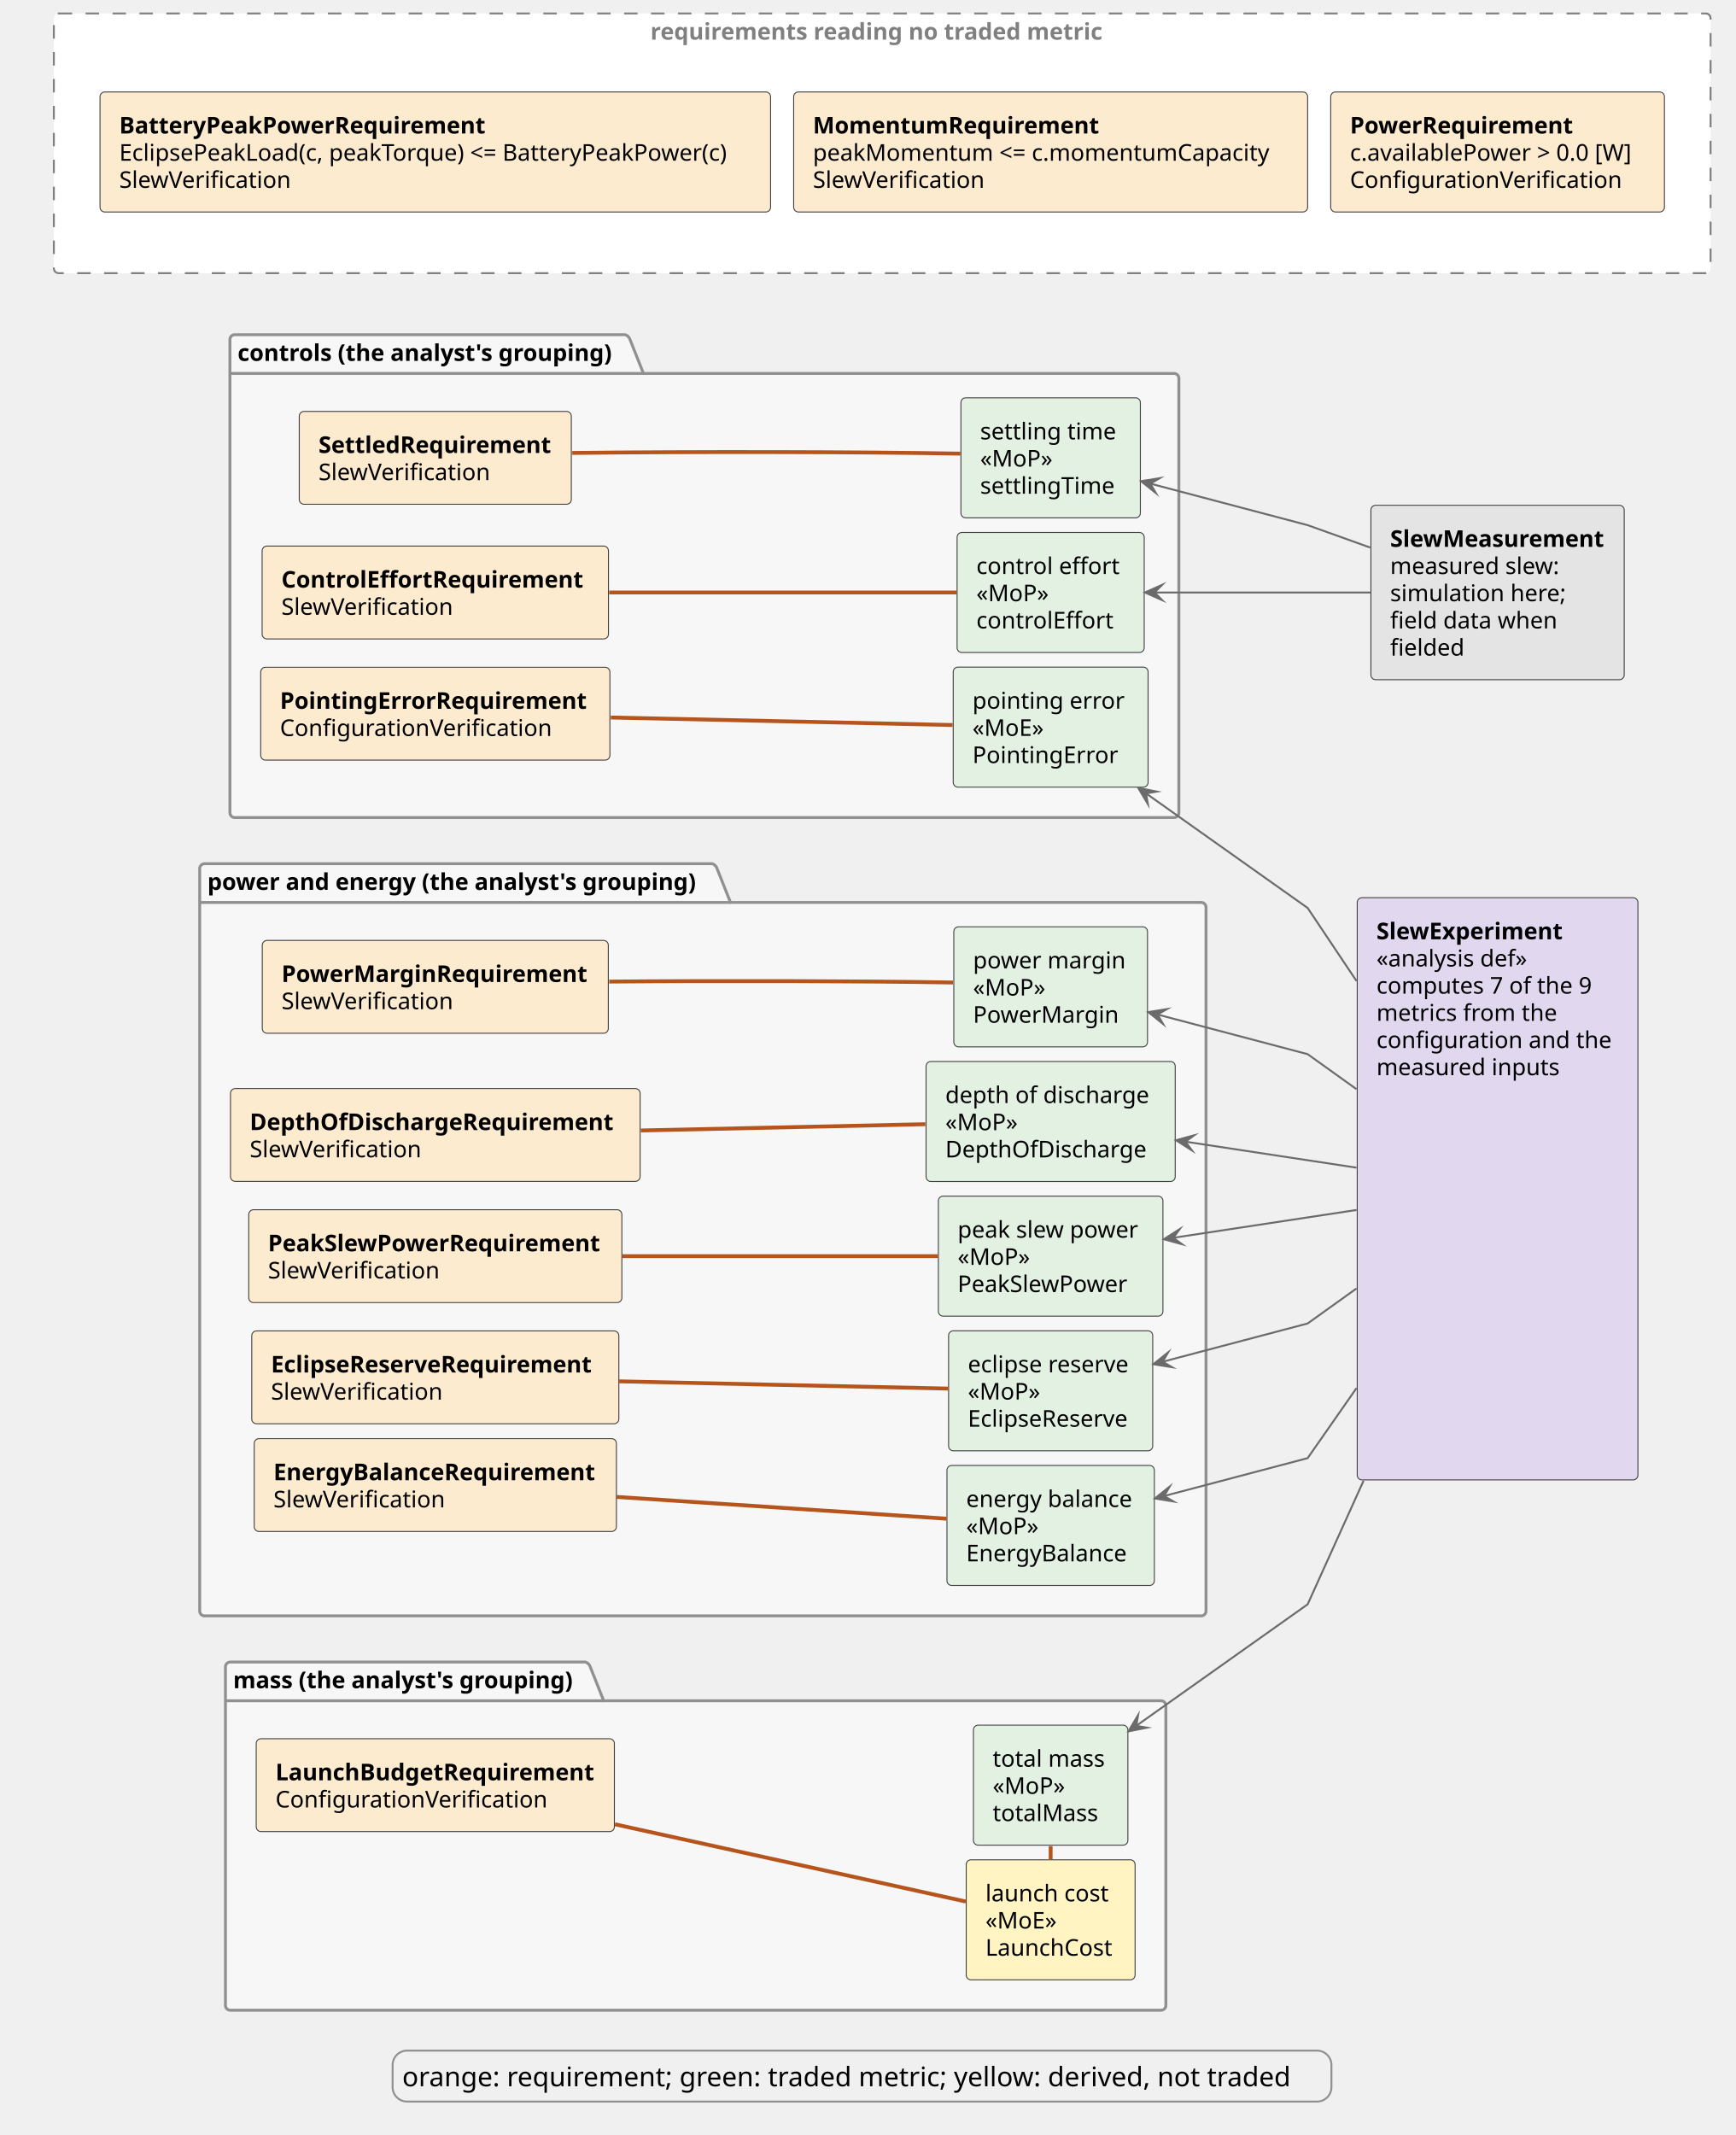
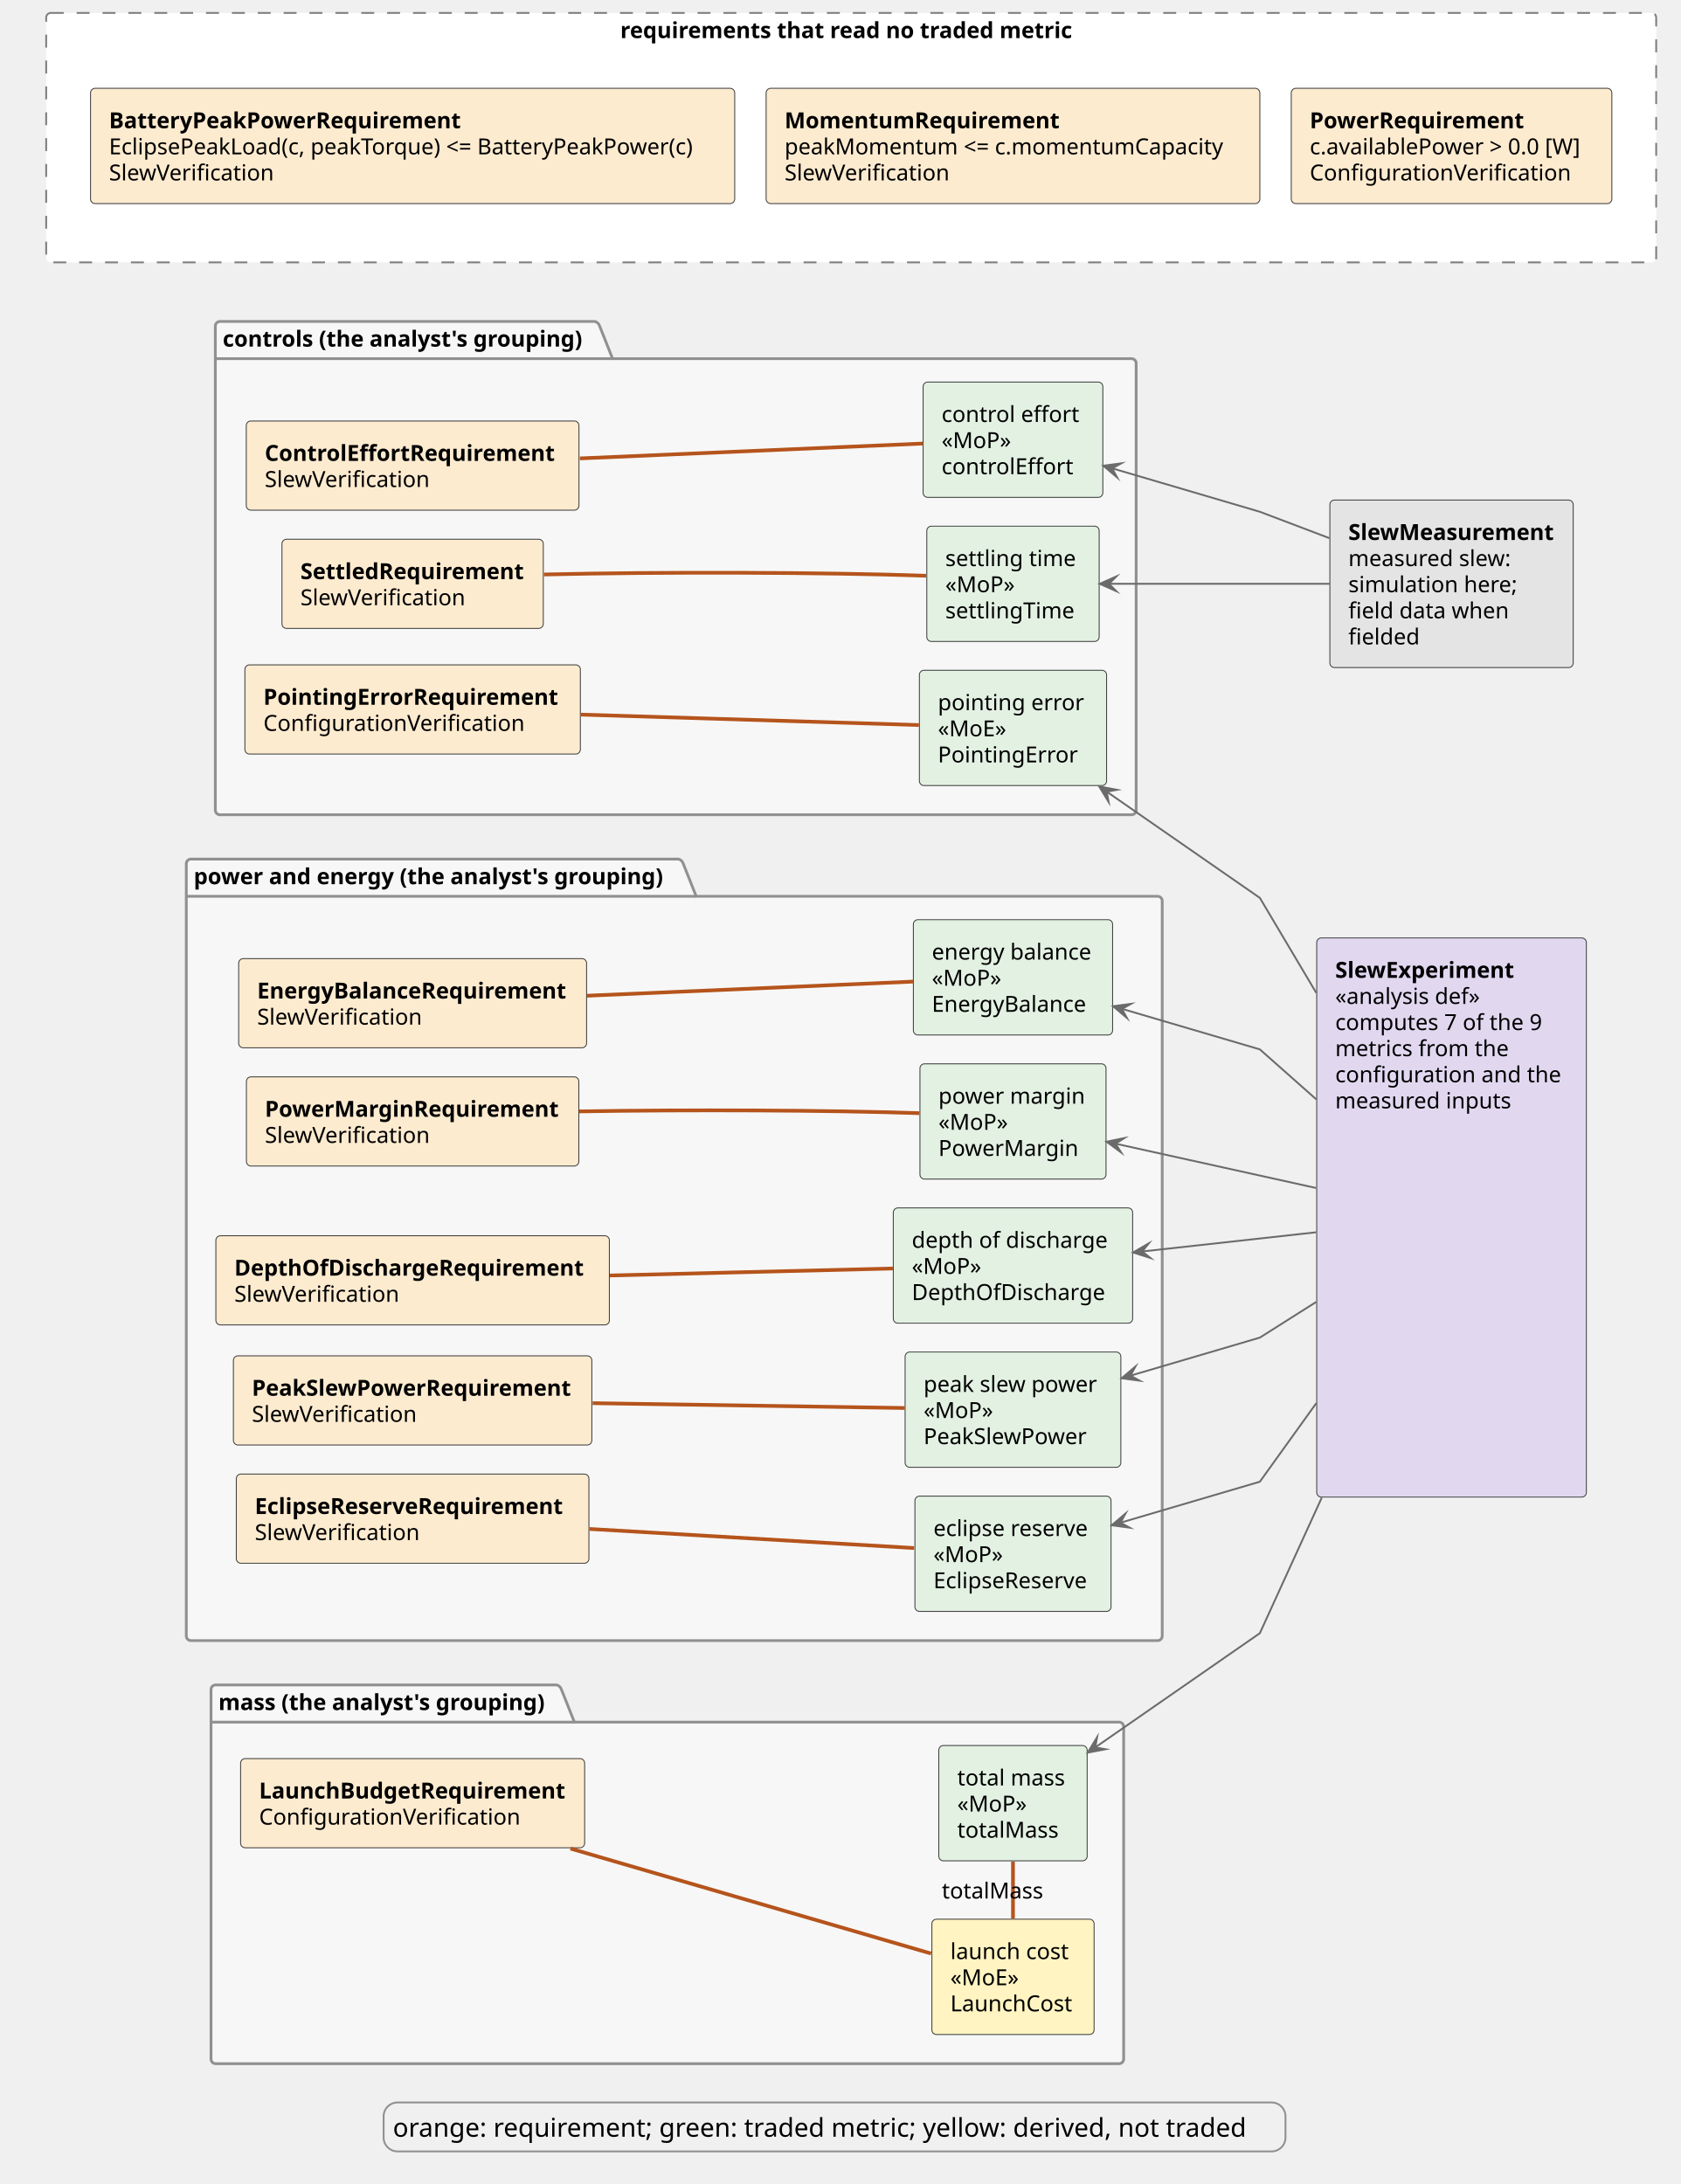
- <svg xmlns="http://www.w3.org/2000/svg" version="1.1" data-diagram-type="DESCRIPTION" style="width:700px;height:861px;background:#FFFFFF;" width="700.52px" height="861.88px" viewBox="0 0 700 861" zoomAndPan="magnify" preserveAspectRatio="none" contentStyleType="text/css">
+ <svg xmlns="http://www.w3.org/2000/svg" version="1.1" data-diagram-type="DESCRIPTION" style="width:700px;height:910px;background:#FFFFFF;" width="700.516px" height="910.67px" viewBox="0 0 700 910" zoomAndPan="magnify" preserveAspectRatio="none" contentStyleType="text/css">
  <defs />
  <g font-family="sans-serif" lengthAdjust="spacing">
    <g class="cluster" data-qualified-name="controls .the analyst.s grouping." id="ent0001" data-source-line="23">
-       <path d="M94.675,134.984 L252.149,134.984 A2.909,2.909 0 0 1 254.088,136.923 L259.518,150.602 L473.522,150.602 A1.939,1.939 0 0 1 475.461,152.542 L475.461,327.763 A1.939,1.939 0 0 1 473.522,329.702 L94.675,329.702 A1.939,1.939 0 0 1 92.735,327.763 L92.735,136.923 A1.939,1.939 0 0 1 94.675,134.984" style="stroke:#909090;stroke-width:1.164;" fill="#F7F7F7" />
-       <line x1="92.735" y1="150.602" x2="259.518" y2="150.602" style="stroke:#909090;stroke-width:1.164;" />
-       <text x="95.839" y="145.536" fill="#000" font-size="9.309" textLength="156.698" font-weight="700">controls (the analyst's grouping)</text>
+       <path d="M91.637,133.945 L247.898,133.945 A2.887,2.887 0 0 1 249.823,135.869 L255.211,149.443 L471.416,149.443 A1.924,1.924 0 0 1 473.341,151.367 L473.341,337.556 A1.924,1.924 0 0 1 471.416,339.481 L91.637,339.481 A1.924,1.924 0 0 1 89.712,337.556 L89.712,135.869 A1.924,1.924 0 0 1 91.637,133.945" style="stroke:#909090;stroke-width:1.155;" fill="#F7F7F7" />
+       <line x1="89.712" y1="149.443" x2="255.211" y2="149.443" style="stroke:#909090;stroke-width:1.155;" />
+       <text x="92.791" y="144.415" fill="#000" font-size="9.238" textLength="155.492" font-weight="700">controls (the analyst's grouping)</text>
    </g>
    <g class="cluster" data-qualified-name="power and energy .the analyst.s grouping." id="ent0013" data-source-line="36">
-       <path d="M82.488,348.32 L287.253,348.32 A2.909,2.909 0 0 1 289.192,350.26 L294.623,363.939 L484.468,363.939 A1.939,1.939 0 0 1 486.407,365.878 L486.407,649.707 A1.939,1.939 0 0 1 484.468,651.646 L82.488,651.646 A1.939,1.939 0 0 1 80.548,649.707 L80.548,350.26 A1.939,1.939 0 0 1 82.488,348.32" style="stroke:#909090;stroke-width:1.164;" fill="#F7F7F7" />
-       <line x1="80.548" y1="363.939" x2="294.623" y2="363.939" style="stroke:#909090;stroke-width:1.164;" />
-       <text x="83.651" y="358.872" fill="#000" font-size="9.309" textLength="203.989" font-weight="700">power and energy (the analyst's grouping)</text>
+       <path d="M79.543,357.956 L282.732,357.956 A2.887,2.887 0 0 1 284.657,359.88 L290.045,373.454 L482.278,373.454 A1.924,1.924 0 0 1 484.203,375.379 L484.203,681.656 A1.924,1.924 0 0 1 482.278,683.58 L79.543,683.58 A1.924,1.924 0 0 1 77.619,681.656 L77.619,359.88 A1.924,1.924 0 0 1 79.543,357.956" style="stroke:#909090;stroke-width:1.155;" fill="#F7F7F7" />
+       <line x1="77.619" y1="373.454" x2="290.045" y2="373.454" style="stroke:#909090;stroke-width:1.155;" />
+       <text x="80.698" y="368.426" fill="#000" font-size="9.238" textLength="202.419" font-weight="700">power and energy (the analyst's grouping)</text>
    </g>
    <g class="cluster" data-qualified-name="mass .the analyst.s grouping." id="ent0033" data-source-line="57">
-       <path d="M92.867,670.265 L236.113,670.265 A2.909,2.909 0 0 1 238.053,672.204 L243.483,685.883 L468.278,685.883 A1.939,1.939 0 0 1 470.217,687.823 L470.217,808.74 A1.939,1.939 0 0 1 468.278,810.679 L92.867,810.679 A1.939,1.939 0 0 1 90.928,808.74 L90.928,672.204 A1.939,1.939 0 0 1 92.867,670.265" style="stroke:#909090;stroke-width:1.164;" fill="#F7F7F7" />
-       <line x1="90.928" y1="685.883" x2="243.483" y2="685.883" style="stroke:#909090;stroke-width:1.164;" />
-       <text x="94.031" y="680.816" fill="#000" font-size="9.309" textLength="142.47" font-weight="700">mass (the analyst's grouping)</text>
+       <path d="M89.843,702.055 L231.986,702.055 A2.887,2.887 0 0 1 233.911,703.98 L239.3,717.554 L466.212,717.554 A1.924,1.924 0 0 1 468.137,719.478 L468.137,857.939 A1.924,1.924 0 0 1 466.212,859.864 L89.843,859.864 A1.924,1.924 0 0 1 87.919,857.939 L87.919,703.98 A1.924,1.924 0 0 1 89.843,702.055" style="stroke:#909090;stroke-width:1.155;" fill="#F7F7F7" />
+       <line x1="87.919" y1="717.554" x2="239.3" y2="717.554" style="stroke:#909090;stroke-width:1.155;" />
+       <text x="90.998" y="712.526" fill="#000" font-size="9.238" textLength="141.374" font-weight="700">mass (the analyst's grouping)</text>
    </g>
    <g class="cluster" data-qualified-name="xNoLine" id="ent0038" data-source-line="63">
-       <rect x="21.722" y="5.43" width="668.193" height="104.729" fill="#FFF" style="stroke:#808080;stroke-width:0.776;stroke-dasharray:5.43,5.43;" rx="1.939" ry="1.939" />
-       <text x="262.321" y="15.982" fill="#808080" font-size="9.309" textLength="186.994" font-weight="700">requirements reading no traded metric</text>
+       <rect x="19.245" y="5.389" width="670.748" height="103.923" fill="#FFF" style="stroke:#808080;stroke-width:0.77;stroke-dasharray:5.389,5.389;" rx="1.924" ry="1.924" />
+       <text x="258.409" y="15.859" fill="#000" font-size="9.238" textLength="192.419" font-weight="700">requirements that read no traded metric</text>
    </g>
    <g class="entity" data-qualified-name="controls .the analyst.s grouping..xSettledrequirement" id="ent0002" data-source-line="24">
-       <rect x="120.702" y="165.914" width="109.726" height="37.443" fill="#FDEBD0" style="stroke:#404040;stroke-width:0.388;" rx="1.939" ry="1.939" />
-       <text x="128.46" y="182.672" fill="#000" font-size="9.309" textLength="94.211" font-weight="700">SettledRequirement</text>
-       <text x="128.46" y="193.635" fill="#000" font-size="9.309" textLength="71.528">SlewVerification</text>
+       <rect x="117.463" y="224.681" width="108.881" height="37.155" fill="#FDEBD0" style="stroke:#404040;stroke-width:0.385;" rx="1.924" ry="1.924" />
+       <text x="125.161" y="241.31" fill="#000" font-size="9.238" textLength="93.485" font-weight="700">SettledRequirement</text>
+       <text x="125.161" y="252.189" fill="#000" font-size="9.238" textLength="70.978">SlewVerification</text>
    </g>
    <g class="entity" data-qualified-name="controls .the analyst.s grouping..xControleffortrequirement" id="ent0003" data-source-line="25">
-       <rect x="105.722" y="220.218" width="139.685" height="37.443" fill="#FDEBD0" style="stroke:#404040;stroke-width:0.388;" rx="1.939" ry="1.939" />
-       <text x="113.48" y="236.975" fill="#000" font-size="9.309" textLength="124.17" font-weight="700">ControlEffortRequirement</text>
-       <text x="113.48" y="247.939" fill="#000" font-size="9.309" textLength="71.528">SlewVerification</text>
+       <rect x="102.599" y="175.414" width="138.61" height="37.155" fill="#FDEBD0" style="stroke:#404040;stroke-width:0.385;" rx="1.924" ry="1.924" />
+       <text x="110.297" y="192.043" fill="#000" font-size="9.238" textLength="123.214" font-weight="700">ControlEffortRequirement</text>
+       <text x="110.297" y="202.922" fill="#000" font-size="9.238" textLength="70.978">SlewVerification</text>
    </g>
    <g class="entity" data-qualified-name="controls .the analyst.s grouping..xPointingerrorrequirement" id="ent0004" data-source-line="26">
-       <rect x="105.148" y="269.091" width="140.84" height="37.443" fill="#FDEBD0" style="stroke:#404040;stroke-width:0.388;" rx="1.939" ry="1.939" />
-       <text x="112.905" y="285.849" fill="#000" font-size="9.309" textLength="125.325" font-weight="700">PointingErrorRequirement</text>
-       <text x="112.905" y="296.813" fill="#000" font-size="9.309" textLength="113.715">ConfigurationVerification</text>
+       <rect x="102.029" y="277.027" width="139.756" height="37.155" fill="#FDEBD0" style="stroke:#404040;stroke-width:0.385;" rx="1.924" ry="1.924" />
+       <text x="109.727" y="293.656" fill="#000" font-size="9.238" textLength="124.36" font-weight="700">PointingErrorRequirement</text>
+       <text x="109.727" y="304.535" fill="#000" font-size="9.238" textLength="112.84">ConfigurationVerification</text>
    </g>
    <g class="entity" data-qualified-name="controls .the analyst.s grouping..xSettlingTime" id="ent0005" data-source-line="27">
-       <rect x="387.567" y="160.429" width="72.371" height="48.407" fill="#E3F1E3" style="stroke:#404040;stroke-width:0.388;" rx="1.939" ry="1.939" />
-       <text x="395.324" y="177.187" fill="#000" font-size="9.309" textLength="56.855">settling time</text>
-       <text x="395.324" y="188.151" fill="#000" font-size="9.309" textLength="28.637">«MoP»</text>
-       <text x="395.324" y="199.115" fill="#000" font-size="9.309" textLength="56.314">settlingTime</text>
+       <rect x="386.123" y="219.238" width="71.814" height="48.034" fill="#E3F1E3" style="stroke:#404040;stroke-width:0.385;" rx="1.924" ry="1.924" />
+       <text x="393.821" y="235.867" fill="#000" font-size="9.238" textLength="56.418">settling time</text>
+       <text x="393.821" y="246.747" fill="#000" font-size="9.238" textLength="28.416">«MoP»</text>
+       <text x="393.821" y="257.626" fill="#000" font-size="9.238" textLength="55.881">settlingTime</text>
    </g>
    <g class="entity" data-qualified-name="controls .the analyst.s grouping..xControlEffort" id="ent0006" data-source-line="28">
-       <rect x="386.015" y="214.733" width="75.466" height="48.407" fill="#E3F1E3" style="stroke:#404040;stroke-width:0.388;" rx="1.939" ry="1.939" />
-       <text x="393.773" y="231.491" fill="#000" font-size="9.309" textLength="59.951">control effort</text>
-       <text x="393.773" y="242.455" fill="#000" font-size="9.309" textLength="28.637">«MoP»</text>
-       <text x="393.773" y="253.418" fill="#000" font-size="9.309" textLength="56.865">controlEffort</text>
+       <rect x="384.583" y="159.194" width="74.885" height="48.034" fill="#E3F1E3" style="stroke:#404040;stroke-width:0.385;" rx="1.924" ry="1.924" />
+       <text x="392.281" y="175.823" fill="#000" font-size="9.238" textLength="59.489">control effort</text>
+       <text x="392.281" y="186.702" fill="#000" font-size="9.238" textLength="28.416">«MoP»</text>
+       <text x="392.281" y="197.582" fill="#000" font-size="9.238" textLength="56.427">controlEffort</text>
    </g>
    <g class="entity" data-qualified-name="controls .the analyst.s grouping..xPointingError" id="ent0007" data-source-line="29">
-       <rect x="384.456" y="269.037" width="78.594" height="48.407" fill="#E3F1E3" style="stroke:#404040;stroke-width:0.388;" rx="1.939" ry="1.939" />
-       <text x="392.213" y="285.795" fill="#000" font-size="9.309" textLength="63.078">pointing error</text>
-       <text x="392.213" y="296.758" fill="#000" font-size="9.309" textLength="28.537">«MoE»</text>
-       <text x="392.213" y="307.722" fill="#000" font-size="9.309" textLength="59.278">PointingError</text>
+       <rect x="383.036" y="279.283" width="77.989" height="48.034" fill="#E3F1E3" style="stroke:#404040;stroke-width:0.385;" rx="1.924" ry="1.924" />
+       <text x="390.734" y="295.911" fill="#000" font-size="9.238" textLength="62.593">pointing error</text>
+       <text x="390.734" y="306.791" fill="#000" font-size="9.238" textLength="28.317">«MoE»</text>
+       <text x="390.734" y="317.67" fill="#000" font-size="9.238" textLength="58.822">PointingError</text>
    </g>
    <g class="entity" data-qualified-name="power and energy .the analyst.s grouping..xPowermarginrequirement" id="ent0014" data-source-line="37">
-       <rect x="105.784" y="379.25" width="139.567" height="37.443" fill="#FDEBD0" style="stroke:#404040;stroke-width:0.388;" rx="1.939" ry="1.939" />
-       <text x="113.542" y="396.008" fill="#000" font-size="9.309" textLength="124.052" font-weight="700">PowerMarginRequirement</text>
-       <text x="113.542" y="406.972" fill="#000" font-size="9.309" textLength="71.528">SlewVerification</text>
+       <rect x="102.66" y="448.692" width="138.493" height="37.155" fill="#FDEBD0" style="stroke:#404040;stroke-width:0.385;" rx="1.924" ry="1.924" />
+       <text x="110.358" y="465.321" fill="#000" font-size="9.238" textLength="123.097" font-weight="700">PowerMarginRequirement</text>
+       <text x="110.358" y="476.2" fill="#000" font-size="9.238" textLength="70.978">SlewVerification</text>
    </g>
    <g class="entity" data-qualified-name="power and energy .the analyst.s grouping..xEnergybalancerequirement" id="ent0015" data-source-line="38">
-       <rect x="102.533" y="580.175" width="146.076" height="37.443" fill="#FDEBD0" style="stroke:#404040;stroke-width:0.388;" rx="1.939" ry="1.939" />
-       <text x="110.291" y="596.932" fill="#000" font-size="9.309" textLength="130.561" font-weight="700">EnergyBalanceRequirement</text>
-       <text x="110.291" y="607.896" fill="#000" font-size="9.309" textLength="71.528">SlewVerification</text>
+       <rect x="99.435" y="399.425" width="144.952" height="37.155" fill="#FDEBD0" style="stroke:#404040;stroke-width:0.385;" rx="1.924" ry="1.924" />
+       <text x="107.133" y="416.054" fill="#000" font-size="9.238" textLength="129.556" font-weight="700">EnergyBalanceRequirement</text>
+       <text x="107.133" y="426.933" fill="#000" font-size="9.238" textLength="70.978">SlewVerification</text>
    </g>
    <g class="entity" data-qualified-name="power and energy .the analyst.s grouping..xEclipsereserverequirement" id="ent0016" data-source-line="39">
-       <rect x="101.54" y="536.732" width="148.049" height="37.443" fill="#FDEBD0" style="stroke:#404040;stroke-width:0.388;" rx="1.939" ry="1.939" />
-       <text x="109.298" y="553.489" fill="#000" font-size="9.309" textLength="132.534" font-weight="700">EclipseReserveRequirement</text>
-       <text x="109.298" y="564.453" fill="#000" font-size="9.309" textLength="71.528">SlewVerification</text>
+       <rect x="98.449" y="614.198" width="146.91" height="37.155" fill="#FDEBD0" style="stroke:#404040;stroke-width:0.385;" rx="1.924" ry="1.924" />
+       <text x="106.147" y="630.827" fill="#000" font-size="9.238" textLength="131.514" font-weight="700">EclipseReserveRequirement</text>
+       <text x="106.147" y="641.707" fill="#000" font-size="9.238" textLength="70.978">SlewVerification</text>
    </g>
    <g class="entity" data-qualified-name="power and energy .the analyst.s grouping..xPeakslewpowerrequirement" id="ent0017" data-source-line="40">
-       <rect x="100.322" y="487.858" width="150.49" height="37.443" fill="#FDEBD0" style="stroke:#404040;stroke-width:0.388;" rx="1.939" ry="1.939" />
-       <text x="108.08" y="504.616" fill="#000" font-size="9.309" textLength="134.975" font-weight="700">PeakSlewPowerRequirement</text>
-       <text x="108.08" y="515.58" fill="#000" font-size="9.309" textLength="71.528">SlewVerification</text>
+       <rect x="97.241" y="564.931" width="149.332" height="37.155" fill="#FDEBD0" style="stroke:#404040;stroke-width:0.385;" rx="1.924" ry="1.924" />
+       <text x="104.939" y="581.56" fill="#000" font-size="9.238" textLength="133.936" font-weight="700">PeakSlewPowerRequirement</text>
+       <text x="104.939" y="592.44" fill="#000" font-size="9.238" textLength="70.978">SlewVerification</text>
    </g>
    <g class="entity" data-qualified-name="power and energy .the analyst.s grouping..xDepthofdischargerequirement" id="ent0018" data-source-line="41">
-       <rect x="92.96" y="438.985" width="165.213" height="37.443" fill="#FDEBD0" style="stroke:#404040;stroke-width:0.388;" rx="1.939" ry="1.939" />
-       <text x="100.718" y="455.742" fill="#000" font-size="9.309" textLength="149.698" font-weight="700">DepthOfDischargeRequirement</text>
-       <text x="100.718" y="466.706" fill="#000" font-size="9.309" textLength="71.528">SlewVerification</text>
+       <rect x="89.935" y="514.894" width="163.941" height="37.155" fill="#FDEBD0" style="stroke:#404040;stroke-width:0.385;" rx="1.924" ry="1.924" />
+       <text x="97.633" y="531.523" fill="#000" font-size="9.238" textLength="148.545" font-weight="700">DepthOfDischargeRequirement</text>
+       <text x="97.633" y="542.403" fill="#000" font-size="9.238" textLength="70.978">SlewVerification</text>
    </g>
    <g class="entity" data-qualified-name="power and energy .the analyst.s grouping..xPowerMargin" id="ent0019" data-source-line="42">
-       <rect x="384.689" y="373.766" width="78.121" height="48.407" fill="#E3F1E3" style="stroke:#404040;stroke-width:0.388;" rx="1.939" ry="1.939" />
-       <text x="392.446" y="390.524" fill="#000" font-size="9.309" textLength="62.605">power margin</text>
-       <text x="392.446" y="401.487" fill="#000" font-size="9.309" textLength="28.637">«MoP»</text>
-       <text x="392.446" y="412.451" fill="#000" font-size="9.309" textLength="58.274">PowerMargin</text>
+       <rect x="383.267" y="443.249" width="77.52" height="48.034" fill="#E3F1E3" style="stroke:#404040;stroke-width:0.385;" rx="1.924" ry="1.924" />
+       <text x="390.965" y="459.878" fill="#000" font-size="9.238" textLength="62.124">power margin</text>
+       <text x="390.965" y="470.758" fill="#000" font-size="9.238" textLength="28.416">«MoP»</text>
+       <text x="390.965" y="481.637" fill="#000" font-size="9.238" textLength="57.825">PowerMargin</text>
    </g>
    <g class="entity" data-qualified-name="power and energy .the analyst.s grouping..xEnergyBalance" id="ent0020" data-source-line="43">
-       <rect x="381.927" y="590.981" width="83.653" height="48.407" fill="#E3F1E3" style="stroke:#404040;stroke-width:0.388;" rx="1.939" ry="1.939" />
-       <text x="389.684" y="607.739" fill="#000" font-size="9.309" textLength="68.137">energy balance</text>
-       <text x="389.684" y="618.703" fill="#000" font-size="9.309" textLength="28.637">«MoP»</text>
-       <text x="389.684" y="629.667" fill="#000" font-size="9.309" textLength="64.546">EnergyBalance</text>
+       <rect x="380.526" y="383.205" width="83.009" height="48.034" fill="#E3F1E3" style="stroke:#404040;stroke-width:0.385;" rx="1.924" ry="1.924" />
+       <text x="388.224" y="399.834" fill="#000" font-size="9.238" textLength="67.613">energy balance</text>
+       <text x="388.224" y="410.713" fill="#000" font-size="9.238" textLength="28.416">«MoP»</text>
+       <text x="388.224" y="421.593" fill="#000" font-size="9.238" textLength="64.05">EnergyBalance</text>
    </g>
    <g class="entity" data-qualified-name="power and energy .the analyst.s grouping..xEclipseReserve" id="ent0021" data-source-line="44">
-       <rect x="382.586" y="536.677" width="82.33" height="48.407" fill="#E3F1E3" style="stroke:#404040;stroke-width:0.388;" rx="1.939" ry="1.939" />
-       <text x="390.344" y="553.435" fill="#000" font-size="9.309" textLength="66.815">eclipse reserve</text>
-       <text x="390.344" y="564.399" fill="#000" font-size="9.309" textLength="28.637">«MoP»</text>
-       <text x="390.344" y="575.363" fill="#000" font-size="9.309" textLength="65.806">EclipseReserve</text>
+       <rect x="381.181" y="623.382" width="81.696" height="48.034" fill="#E3F1E3" style="stroke:#404040;stroke-width:0.385;" rx="1.924" ry="1.924" />
+       <text x="388.879" y="640.011" fill="#000" font-size="9.238" textLength="66.3">eclipse reserve</text>
+       <text x="388.879" y="650.89" fill="#000" font-size="9.238" textLength="28.416">«MoP»</text>
+       <text x="388.879" y="661.77" fill="#000" font-size="9.238" textLength="65.299">EclipseReserve</text>
    </g>
    <g class="entity" data-qualified-name="power and energy .the analyst.s grouping..xPeakSlewPower" id="ent0022" data-source-line="45">
-       <rect x="378.459" y="482.373" width="90.576" height="48.407" fill="#E3F1E3" style="stroke:#404040;stroke-width:0.388;" rx="1.939" ry="1.939" />
-       <text x="386.217" y="499.131" fill="#000" font-size="9.309" textLength="75.06">peak slew power</text>
-       <text x="386.217" y="510.095" fill="#000" font-size="9.309" textLength="28.637">«MoP»</text>
-       <text x="386.217" y="521.059" fill="#000" font-size="9.309" textLength="68.01">PeakSlewPower</text>
+       <rect x="377.085" y="563.338" width="89.878" height="48.034" fill="#E3F1E3" style="stroke:#404040;stroke-width:0.385;" rx="1.924" ry="1.924" />
+       <text x="384.783" y="579.967" fill="#000" font-size="9.238" textLength="74.482">peak slew power</text>
+       <text x="384.783" y="590.846" fill="#000" font-size="9.238" textLength="28.416">«MoP»</text>
+       <text x="384.783" y="601.725" fill="#000" font-size="9.238" textLength="67.487">PeakSlewPower</text>
    </g>
    <g class="entity" data-qualified-name="power and energy .the analyst.s grouping..xDepthOfDischarge" id="ent0023" data-source-line="46">
-       <rect x="373.502" y="428.07" width="100.494" height="48.407" fill="#E3F1E3" style="stroke:#404040;stroke-width:0.388;" rx="1.939" ry="1.939" />
-       <text x="381.26" y="444.827" fill="#000" font-size="9.309" textLength="84.979">depth of discharge</text>
-       <text x="381.26" y="455.791" fill="#000" font-size="9.309" textLength="28.637">«MoP»</text>
-       <text x="381.26" y="466.755" fill="#000" font-size="9.309" textLength="82.829">DepthOfDischarge</text>
+       <rect x="372.166" y="503.294" width="99.72" height="48.034" fill="#E3F1E3" style="stroke:#404040;stroke-width:0.385;" rx="1.924" ry="1.924" />
+       <text x="379.864" y="519.922" fill="#000" font-size="9.238" textLength="84.324">depth of discharge</text>
+       <text x="379.864" y="530.802" fill="#000" font-size="9.238" textLength="28.416">«MoP»</text>
+       <text x="379.864" y="541.681" fill="#000" font-size="9.238" textLength="82.191">DepthOfDischarge</text>
    </g>
    <g class="entity" data-qualified-name="mass .the analyst.s grouping..xLaunchbudgetrequirement" id="ent0034" data-source-line="58">
-       <rect x="103.34" y="701.195" width="144.454" height="37.443" fill="#FDEBD0" style="stroke:#404040;stroke-width:0.388;" rx="1.939" ry="1.939" />
-       <text x="111.098" y="717.953" fill="#000" font-size="9.309" textLength="128.938" font-weight="700">LaunchBudgetRequirement</text>
-       <text x="111.098" y="728.916" fill="#000" font-size="9.309" textLength="113.715">ConfigurationVerification</text>
+       <rect x="100.235" y="732.747" width="143.342" height="37.155" fill="#FDEBD0" style="stroke:#404040;stroke-width:0.385;" rx="1.924" ry="1.924" />
+       <text x="107.933" y="749.376" fill="#000" font-size="9.238" textLength="127.946" font-weight="700">LaunchBudgetRequirement</text>
+       <text x="107.933" y="760.255" fill="#000" font-size="9.238" textLength="112.84">ConfigurationVerification</text>
    </g>
    <g class="entity" data-qualified-name="mass .the analyst.s grouping..xLaunchcost" id="ent0035" data-source-line="59">
-       <rect x="389.7" y="750.014" width="68.107" height="48.407" fill="#FFF4C2" style="stroke:#404040;stroke-width:0.388;" rx="1.939" ry="1.939" />
-       <text x="397.458" y="766.772" fill="#000" font-size="9.309" textLength="51.592">launch cost</text>
-       <text x="397.458" y="777.735" fill="#000" font-size="9.309" textLength="28.537">«MoE»</text>
-       <text x="397.458" y="788.699" fill="#000" font-size="9.309" textLength="52.592">LaunchCost</text>
+       <rect x="388.24" y="799.666" width="67.583" height="48.034" fill="#FFF4C2" style="stroke:#404040;stroke-width:0.385;" rx="1.924" ry="1.924" />
+       <text x="395.938" y="816.295" fill="#000" font-size="9.238" textLength="51.195">launch cost</text>
+       <text x="395.938" y="827.174" fill="#000" font-size="9.238" textLength="28.317">«MoE»</text>
+       <text x="395.938" y="838.053" fill="#000" font-size="9.238" textLength="52.187">LaunchCost</text>
    </g>
    <g class="entity" data-qualified-name="mass .the analyst.s grouping..xTotalMass" id="ent0036" data-source-line="60">
-       <rect x="392.601" y="695.71" width="62.298" height="48.407" fill="#E3F1E3" style="stroke:#404040;stroke-width:0.388;" rx="1.939" ry="1.939" />
-       <text x="400.359" y="712.468" fill="#000" font-size="9.309" textLength="46.783">total mass</text>
-       <text x="400.359" y="723.432" fill="#000" font-size="9.309" textLength="28.637">«MoP»</text>
-       <text x="400.359" y="734.395" fill="#000" font-size="9.309" textLength="43.164">totalMass</text>
+       <rect x="391.119" y="727.305" width="61.818" height="48.034" fill="#E3F1E3" style="stroke:#404040;stroke-width:0.385;" rx="1.924" ry="1.924" />
+       <text x="398.817" y="743.934" fill="#000" font-size="9.238" textLength="46.422">total mass</text>
+       <text x="398.817" y="754.813" fill="#000" font-size="9.238" textLength="28.416">«MoP»</text>
+       <text x="398.817" y="765.692" fill="#000" font-size="9.238" textLength="42.832">totalMass</text>
    </g>
    <g class="entity" data-qualified-name="xNoLine.xBatterypeakpowerrequirement" id="ent0039" data-source-line="64">
-       <rect x="40.34" y="37.082" width="270.456" height="48.407" fill="#FDEBD0" style="stroke:#404040;stroke-width:0.388;" rx="1.939" ry="1.939" />
-       <text x="48.098" y="53.84" fill="#000" font-size="9.309" textLength="147.139" font-weight="700">BatteryPeakPowerRequirement</text>
-       <text x="48.098" y="64.803" fill="#000" font-size="9.309" textLength="254.94">EclipsePeakLoad(c, peakTorque) &lt;= BatteryPeakPower(c)</text>
-       <text x="48.098" y="75.767" fill="#000" font-size="9.309" textLength="71.528">SlewVerification</text>
+       <rect x="37.72" y="36.796" width="268.374" height="48.034" fill="#FDEBD0" style="stroke:#404040;stroke-width:0.385;" rx="1.924" ry="1.924" />
+       <text x="45.418" y="53.425" fill="#000" font-size="9.238" textLength="146.006" font-weight="700">BatteryPeakPowerRequirement</text>
+       <text x="45.418" y="64.305" fill="#000" font-size="9.238" textLength="252.978">EclipsePeakLoad(c, peakTorque) &lt;= BatteryPeakPower(c)</text>
+       <text x="45.418" y="75.184" fill="#000" font-size="9.238" textLength="70.978">SlewVerification</text>
    </g>
    <g class="entity" data-qualified-name="xNoLine.xMomentumrequirement" id="ent0040" data-source-line="65">
-       <rect x="320.106" y="37.082" width="207.291" height="48.407" fill="#FDEBD0" style="stroke:#404040;stroke-width:0.388;" rx="1.939" ry="1.939" />
-       <text x="327.863" y="53.84" fill="#000" font-size="9.309" textLength="115.147" font-weight="700">MomentumRequirement</text>
-       <text x="327.863" y="64.803" fill="#000" font-size="9.309" textLength="191.776">peakMomentum &lt;= c.momentumCapacity</text>
-       <text x="327.863" y="75.767" fill="#000" font-size="9.309" textLength="71.528">SlewVerification</text>
+       <rect x="319.181" y="36.796" width="205.695" height="48.034" fill="#FDEBD0" style="stroke:#404040;stroke-width:0.385;" rx="1.924" ry="1.924" />
+       <text x="326.879" y="53.425" fill="#000" font-size="9.238" textLength="114.261" font-weight="700">MomentumRequirement</text>
+       <text x="326.879" y="64.305" fill="#000" font-size="9.238" textLength="190.299">peakMomentum &lt;= c.momentumCapacity</text>
+       <text x="326.879" y="75.184" fill="#000" font-size="9.238" textLength="70.978">SlewVerification</text>
    </g>
    <g class="entity" data-qualified-name="xNoLine.xPowerrequirement" id="ent0041" data-source-line="66">
-       <rect x="536.708" y="37.082" width="134.594" height="48.407" fill="#FDEBD0" style="stroke:#404040;stroke-width:0.388;" rx="1.939" ry="1.939" />
-       <text x="544.466" y="53.84" fill="#000" font-size="9.309" textLength="90.615" font-weight="700">PowerRequirement</text>
-       <text x="544.466" y="64.803" fill="#000" font-size="9.309" textLength="119.079">c.availablePower &gt; 0.0 [W]</text>
-       <text x="544.466" y="75.767" fill="#000" font-size="9.309" textLength="113.715">ConfigurationVerification</text>
+       <rect x="537.965" y="36.796" width="133.558" height="48.034" fill="#FDEBD0" style="stroke:#404040;stroke-width:0.385;" rx="1.924" ry="1.924" />
+       <text x="545.663" y="53.425" fill="#000" font-size="9.238" textLength="89.917" font-weight="700">PowerRequirement</text>
+       <text x="545.663" y="64.305" fill="#000" font-size="9.238" textLength="118.162">c.availablePower &gt; 0.0 [W]</text>
+       <text x="545.663" y="75.184" fill="#000" font-size="9.238" textLength="112.84">ConfigurationVerification</text>
    </g>
    <g class="entity" data-qualified-name="xAnalysis" id="ent0045" data-source-line="72">
-       <rect x="547.398" y="362.028" width="113.208" height="234.791" fill="#E1D8F0" style="stroke:#404040;stroke-width:0.388;" rx="1.939" ry="1.939" />
-       <text x="555.156" y="378.786" fill="#000" font-size="9.309" textLength="76.174" font-weight="700">SlewExperiment</text>
-       <text x="555.156" y="389.75" fill="#000" font-size="9.309" textLength="62.965">«analysis def»</text>
-       <text x="555.156" y="400.714" fill="#000" font-size="9.309" textLength="91.37">computes 7 of the 9</text>
-       <text x="555.156" y="411.678" fill="#000" font-size="9.309" textLength="75.351">metrics from the</text>
-       <text x="555.156" y="422.641" fill="#000" font-size="9.309" textLength="97.692">configuration and the</text>
-       <text x="555.156" y="433.605" fill="#000" font-size="9.309" textLength="75.674">measured inputs</text>
-       <text x="555.156" y="444.569" fill="#000" font-size="9.309"> </text>
-       <text x="555.156" y="455.533" fill="#000" font-size="9.309"> </text>
-       <text x="555.156" y="466.497" fill="#000" font-size="9.309"> </text>
-       <text x="555.156" y="477.46" fill="#000" font-size="9.309"> </text>
-       <text x="555.156" y="488.424" fill="#000" font-size="9.309"> </text>
-       <text x="555.156" y="499.388" fill="#000" font-size="9.309"> </text>
-       <text x="555.156" y="510.352" fill="#000" font-size="9.309"> </text>
-       <text x="555.156" y="521.316" fill="#000" font-size="9.309"> </text>
-       <text x="555.156" y="532.279" fill="#000" font-size="9.309"> </text>
-       <text x="555.156" y="543.243" fill="#000" font-size="9.309"> </text>
-       <text x="555.156" y="554.207" fill="#000" font-size="9.309"> </text>
-       <text x="555.156" y="565.171" fill="#000" font-size="9.309"> </text>
-       <text x="555.156" y="576.135" fill="#000" font-size="9.309"> </text>
-       <text x="555.156" y="587.098" fill="#000" font-size="9.309"> </text>
+       <rect x="548.573" y="390.803" width="112.336" height="232.984" fill="#E1D8F0" style="stroke:#404040;stroke-width:0.385;" rx="1.924" ry="1.924" />
+       <text x="556.271" y="407.432" fill="#000" font-size="9.238" textLength="75.588" font-weight="700">SlewExperiment</text>
+       <text x="556.271" y="418.311" fill="#000" font-size="9.238" textLength="62.48">«analysis def»</text>
+       <text x="556.271" y="429.191" fill="#000" font-size="9.238" textLength="90.666">computes 7 of the 9</text>
+       <text x="556.271" y="440.07" fill="#000" font-size="9.238" textLength="74.771">metrics from the</text>
+       <text x="556.271" y="450.95" fill="#000" font-size="9.238" textLength="96.94">configuration and the</text>
+       <text x="556.271" y="461.829" fill="#000" font-size="9.238" textLength="75.091">measured inputs</text>
+       <text x="556.271" y="472.708" fill="#000" font-size="9.238"> </text>
+       <text x="556.271" y="483.588" fill="#000" font-size="9.238"> </text>
+       <text x="556.271" y="494.467" fill="#000" font-size="9.238"> </text>
+       <text x="556.271" y="505.347" fill="#000" font-size="9.238"> </text>
+       <text x="556.271" y="516.226" fill="#000" font-size="9.238"> </text>
+       <text x="556.271" y="527.105" fill="#000" font-size="9.238"> </text>
+       <text x="556.271" y="537.985" fill="#000" font-size="9.238"> </text>
+       <text x="556.271" y="548.864" fill="#000" font-size="9.238"> </text>
+       <text x="556.271" y="559.744" fill="#000" font-size="9.238"> </text>
+       <text x="556.271" y="570.623" fill="#000" font-size="9.238"> </text>
+       <text x="556.271" y="581.502" fill="#000" font-size="9.238"> </text>
+       <text x="556.271" y="592.382" fill="#000" font-size="9.238"> </text>
+       <text x="556.271" y="603.261" fill="#000" font-size="9.238"> </text>
+       <text x="556.271" y="614.141" fill="#000" font-size="9.238"> </text>
    </g>
    <g class="entity" data-qualified-name="xMeasure" id="ent0046" data-source-line="73">
-       <rect x="552.922" y="203.771" width="102.158" height="70.334" fill="#E4E4E4" style="stroke:#404040;stroke-width:0.388;" rx="1.939" ry="1.939" />
-       <text x="560.68" y="220.529" fill="#000" font-size="9.309" textLength="86.642" font-weight="700">SlewMeasurement</text>
-       <text x="560.68" y="231.493" fill="#000" font-size="9.309" textLength="70.083">measured slew:</text>
-       <text x="560.68" y="242.457" fill="#000" font-size="9.309" textLength="73.256">simulation here;</text>
-       <text x="560.68" y="253.421" fill="#000" font-size="9.309" textLength="69.278">field data when</text>
-       <text x="560.68" y="264.384" fill="#000" font-size="9.309" textLength="30.896">fielded</text>
+       <rect x="554.054" y="208.361" width="101.371" height="69.793" fill="#E4E4E4" style="stroke:#404040;stroke-width:0.385;" rx="1.924" ry="1.924" />
+       <text x="561.752" y="224.99" fill="#000" font-size="9.238" textLength="85.975" font-weight="700">SlewMeasurement</text>
+       <text x="561.752" y="235.869" fill="#000" font-size="9.238" textLength="69.543">measured slew:</text>
+       <text x="561.752" y="246.749" fill="#000" font-size="9.238" textLength="72.692">simulation here;</text>
+       <text x="561.752" y="257.628" fill="#000" font-size="9.238" textLength="68.745">field data when</text>
+       <text x="561.752" y="268.508" fill="#000" font-size="9.238" textLength="30.658">fielded</text>
    </g>
    <g class="link" data-entity-1="ent0002" data-entity-2="ent0005" id="lnk57" data-source-line="85" data-link-type="association">
-       <path d="M230.776,182.663 C278.439,182.104 346.319,182.197 387.349,182.942" style="stroke:#B5541C;stroke-width:1.552;" fill="none" id="xSettledrequirement-xSettlingTime" />
+       <path d="M226.613,239.369 C274.879,238.237 344.246,238.414 385.823,239.907" style="stroke:#B5541C;stroke-width:1.54;" fill="none" id="xSettledrequirement-xSettlingTime" />
    </g>
    <g class="link" data-entity-1="ent0014" data-entity-2="ent0019" id="lnk56" data-source-line="84" data-link-type="association">
-       <path d="M245.702,395.852 C290.58,395.479 347.335,395.604 384.37,396.224" style="stroke:#B5541C;stroke-width:1.552;" fill="none" id="xPowermarginrequirement-xPowerMargin" />
+       <path d="M241.262,463.087 C286.957,462.317 345.331,462.564 382.997,463.826" style="stroke:#B5541C;stroke-width:1.54;" fill="none" id="xPowermarginrequirement-xPowerMargin" />
    </g>
    <g class="link" data-entity-1="ent0003" data-entity-2="ent0006" id="lnk48" data-source-line="76" data-link-type="association">
-       <path d="M245.702,238.937 C291.146,238.937 348.778,238.937 385.775,238.937" style="stroke:#B5541C;stroke-width:1.552;" fill="none" id="xControleffortrequirement-xControlEffort" />
+       <path d="M241.593,191.002 C287.858,188.993 346.994,186.43 384.506,184.805" style="stroke:#B5541C;stroke-width:1.54;" fill="none" id="xControleffortrequirement-xControlEffort" />
    </g>
    <g class="link" data-entity-1="ent0018" data-entity-2="ent0023" id="lnk49" data-source-line="77" data-link-type="association">
-       <path d="M258.471,455.896 C296.445,455.059 340.307,454.097 373.184,453.367" style="stroke:#B5541C;stroke-width:1.552;" fill="none" id="xDepthofdischargerequirement-xDepthOfDischarge" />
+       <path d="M254.072,531.453 C293.008,530.491 338.349,529.367 371.982,528.535" style="stroke:#B5541C;stroke-width:1.54;" fill="none" id="xDepthofdischargerequirement-xDepthOfDischarge" />
    </g>
    <g class="link" data-entity-1="ent0016" data-entity-2="ent0021" id="lnk50" data-source-line="78" data-link-type="association">
-       <path d="M249.674,557.064 C293.124,558.019 346.536,559.198 382.485,559.989" style="stroke:#B5541C;stroke-width:1.552;" fill="none" id="xEclipsereserverequirement-xEclipseReserve" />
+       <path d="M245.581,637.061 C289.706,639.656 344.315,642.873 380.827,645.021" style="stroke:#B5541C;stroke-width:1.54;" fill="none" id="xEclipsereserverequirement-xEclipseReserve" />
    </g>
    <g class="link" data-entity-1="ent0015" data-entity-2="ent0020" id="lnk51" data-source-line="79" data-link-type="association">
-       <path d="M248.673,603.673 C292.023,606.535 345.582,610.073 381.803,612.462" style="stroke:#B5541C;stroke-width:1.552;" fill="none" id="xEnergybalancerequirement-xEnergyBalance" />
+       <path d="M244.58,414.882 C288.743,412.966 343.707,410.587 380.496,408.993" style="stroke:#B5541C;stroke-width:1.54;" fill="none" id="xEnergybalancerequirement-xEnergyBalance" />
    </g>
    <g class="link" data-entity-1="ent0034" data-entity-2="ent0035" id="lnk52" data-source-line="80" data-link-type="association">
-       <path d="M248.013,735.693 C294.66,745.964 353.347,758.889 389.498,766.848" style="stroke:#B5541C;stroke-width:1.552;" fill="none" id="xLaunchbudgetrequirement-xLaunchcost" />
+       <path d="M237.667,770.236 C285.857,784.27 349.58,802.822 387.886,813.969" style="stroke:#B5541C;stroke-width:1.54;" fill="none" id="xLaunchbudgetrequirement-xLaunchcost" />
    </g>
    <g class="link" data-entity-1="ent0035" data-entity-2="ent0036" id="lnk53" data-source-line="81" data-link-type="association">
-       <path d="M423.749,749.789 C423.749,748.074 423.749,746.22 423.749,744.498" style="stroke:#B5541C;stroke-width:1.552;" fill="none" id="xLaunchcost-xTotalMass" />
+       <path d="M422.026,799.389 C422.026,791.752 422.026,783.315 422.026,775.679" style="stroke:#B5541C;stroke-width:1.54;" fill="none" id="xLaunchcost-xTotalMass" />
+       <text x="392.389" y="791.045" fill="#000" font-size="9.238" textLength="42.832">totalMass</text>
    </g>
    <g class="link" data-entity-1="ent0017" data-entity-2="ent0022" id="lnk54" data-source-line="82" data-link-type="association">
-       <path d="M251.008,506.577 C292.55,506.577 342.867,506.577 378.304,506.577" style="stroke:#B5541C;stroke-width:1.552;" fill="none" id="xPeakslewpowerrequirement-xPeakSlewPower" />
+       <path d="M246.92,584.654 C289.267,585.316 340.92,586.108 376.962,586.67" style="stroke:#B5541C;stroke-width:1.54;" fill="none" id="xPeakslewpowerrequirement-xPeakSlewPower" />
    </g>
    <g class="link" data-entity-1="ent0004" data-entity-2="ent0007" id="lnk55" data-source-line="83" data-link-type="association">
-       <path d="M246.361,289.354 C291.076,290.339 347.374,291.573 384.223,292.387" style="stroke:#B5541C;stroke-width:1.552;" fill="none" id="xPointingerrorrequirement-xPointingError" />
+       <path d="M241.924,297.75 C287.458,299.159 345.354,300.952 382.851,302.107" style="stroke:#B5541C;stroke-width:1.54;" fill="none" id="xPointingerrorrequirement-xPointingError" />
    </g>
    <g class="link" data-entity-1="ent0005" data-entity-2="ent0046" id="lnk58" data-source-line="86" data-link-type="dependency">
-       <path d="M463.968,195.041 C493.68,202.884 527.399,211.785 527.399,211.785 C527.399,211.785 538.733,215.842 552.643,220.823" style="stroke:#6B6B6B;stroke-width:0.776;" fill="none" id="xSettlingTime-backto-xMeasure" />
-       <polygon points="460.217,194.051,466.176,198.833,463.968,195.041,467.76,192.833,460.217,194.051" fill="#6B6B6B" style="stroke:#6B6B6B;stroke-width:0.776;stroke-linejoin:miter;stroke-miterlimit:10;" />
+       <path d="M462.009,243.256 C489.299,243.256 523.555,243.256 553.962,243.256" style="stroke:#6B6B6B;stroke-width:0.77;" fill="none" id="xSettlingTime-backto-xMeasure" />
+       <polygon points="458.16,243.256,465.089,246.335,462.009,243.256,465.089,240.177,458.16,243.256" fill="#6B6B6B" style="stroke:#6B6B6B;stroke-width:0.77;stroke-linejoin:miter;stroke-miterlimit:10;" />
    </g>
    <g class="link" data-entity-1="ent0007" data-entity-2="ent0045" id="lnk59" data-source-line="87" data-link-type="dependency">
-       <path d="M462.234,319.968 C492.116,341.154 527.399,366.163 527.399,366.163 C527.399,366.163 535.855,378.8 547.119,395.627" style="stroke:#6B6B6B;stroke-width:0.776;" fill="none" id="xPointingError-backto-xAnalysis" />
-       <polygon points="459.069,317.724,462.97,324.294,462.234,319.968,466.56,319.231,459.069,317.724" fill="#6B6B6B" style="stroke:#6B6B6B;stroke-width:0.776;stroke-linejoin:miter;stroke-miterlimit:10;" />
+       <path d="M461.092,329.866 C490.613,350.351 524.879,374.122 524.879,374.122 C524.879,374.122 535.202,391.511 548.396,413.72" style="stroke:#6B6B6B;stroke-width:0.77;" fill="none" id="xPointingError-backto-xAnalysis" />
+       <polygon points="457.929,327.672,461.866,334.151,461.092,329.866,465.377,329.092,457.929,327.672" fill="#6B6B6B" style="stroke:#6B6B6B;stroke-width:0.77;stroke-linejoin:miter;stroke-miterlimit:10;" />
    </g>
    <g class="link" data-entity-1="ent0036" data-entity-2="ent0045" id="lnk60" data-source-line="88" data-link-type="dependency">
-       <path d="M458.277,695.988 C488.602,674.491 527.399,646.992 527.399,646.992 C527.399,646.992 537.298,625.115 549.943,597.172" style="stroke:#6B6B6B;stroke-width:0.776;" fill="none" id="xTotalMass-backto-xAnalysis" />
-       <polygon points="455.113,698.231,462.603,696.725,458.277,695.988,459.014,691.662,455.113,698.231" fill="#6B6B6B" style="stroke:#6B6B6B;stroke-width:0.776;stroke-linejoin:miter;stroke-miterlimit:10;" />
+       <path d="M456.311,728.074 C486.403,707.197 524.879,680.501 524.879,680.501 C524.879,680.501 536.41,655.252 550.667,624.029" style="stroke:#6B6B6B;stroke-width:0.77;" fill="none" id="xTotalMass-backto-xAnalysis" />
+       <polygon points="453.149,730.268,460.597,728.849,456.311,728.074,457.086,723.789,453.149,730.268" fill="#6B6B6B" style="stroke:#6B6B6B;stroke-width:0.77;stroke-linejoin:miter;stroke-miterlimit:10;" />
    </g>
    <g class="link" data-entity-1="ent0006" data-entity-2="ent0046" id="lnk61" data-source-line="89" data-link-type="dependency">
-       <path d="M465.648,238.937 C492.039,238.937 523.877,238.937 552.813,238.937" style="stroke:#6B6B6B;stroke-width:0.776;" fill="none" id="xControlEffort-backto-xMeasure" />
-       <polygon points="461.769,238.937,468.751,242.04,465.648,238.937,468.751,235.834,461.769,238.937" fill="#6B6B6B" style="stroke:#6B6B6B;stroke-width:0.776;stroke-linejoin:miter;stroke-miterlimit:10;" />
+       <path d="M463.346,195.137 C492.583,203.735 524.879,213.234 524.879,213.234 C524.879,213.234 538.181,218.284 553.877,224.242" style="stroke:#6B6B6B;stroke-width:0.77;" fill="none" id="xControlEffort-backto-xMeasure" />
+       <polygon points="459.654,194.051,465.432,198.959,463.346,195.137,467.169,193.051,459.654,194.051" fill="#6B6B6B" style="stroke:#6B6B6B;stroke-width:0.77;stroke-linejoin:miter;stroke-miterlimit:10;" />
    </g>
    <g class="link" data-entity-1="ent0019" data-entity-2="ent0045" id="lnk62" data-source-line="90" data-link-type="dependency">
-       <path d="M466.877,409.145 C496.061,416.849 527.399,425.122 527.399,425.122 C527.399,425.122 535.855,431.18 547.119,439.248" style="stroke:#6B6B6B;stroke-width:0.776;" fill="none" id="xPowerMargin-backto-xAnalysis" />
-       <polygon points="463.127,408.156,469.085,412.938,466.877,409.145,470.669,406.937,463.127,408.156" fill="#6B6B6B" style="stroke:#6B6B6B;stroke-width:0.776;stroke-linejoin:miter;stroke-miterlimit:10;" />
+       <path d="M464.759,476.535 C490.086,482.131 519.991,488.744 548.281,494.995" style="stroke:#6B6B6B;stroke-width:0.77;" fill="none" id="xPowerMargin-backto-xAnalysis" />
+       <polygon points="461.001,475.704,467.102,480.206,464.759,476.535,468.43,474.192,461.001,475.704" fill="#6B6B6B" style="stroke:#6B6B6B;stroke-width:0.77;stroke-linejoin:miter;stroke-miterlimit:10;" />
    </g>
    <g class="link" data-entity-1="ent0020" data-entity-2="ent0045" id="lnk63" data-source-line="91" data-link-type="dependency">
-       <path d="M469.522,603.311 C498.14,595.755 527.399,588.033 527.399,588.033 C527.399,588.033 535.855,575.916 547.119,559.78" style="stroke:#6B6B6B;stroke-width:0.776;" fill="none" id="xEnergyBalance-backto-xAnalysis" />
-       <polygon points="465.772,604.301,473.315,605.519,469.522,603.311,471.73,599.518,465.772,604.301" fill="#6B6B6B" style="stroke:#6B6B6B;stroke-width:0.776;stroke-linejoin:miter;stroke-miterlimit:10;" />
+       <path d="M467.419,420.349 C495.816,428.701 524.879,437.245 524.879,437.245 C524.879,437.245 535.202,446.39 548.396,458.076" style="stroke:#6B6B6B;stroke-width:0.77;" fill="none" id="xEnergyBalance-backto-xAnalysis" />
+       <polygon points="463.726,419.263,469.504,424.172,467.419,420.349,471.242,418.263,463.726,419.263" fill="#6B6B6B" style="stroke:#6B6B6B;stroke-width:0.77;stroke-linejoin:miter;stroke-miterlimit:10;" />
    </g>
    <g class="link" data-entity-1="ent0021" data-entity-2="ent0045" id="lnk64" data-source-line="92" data-link-type="dependency">
-       <path d="M468.933,549.162 C497.69,541.567 527.399,533.729 527.399,533.729 C527.399,533.729 535.855,527.671 547.119,519.603" style="stroke:#6B6B6B;stroke-width:0.776;" fill="none" id="xEclipseReserve-backto-xAnalysis" />
-       <polygon points="465.182,550.152,472.725,551.37,468.933,549.162,471.141,545.369,465.182,550.152" fill="#6B6B6B" style="stroke:#6B6B6B;stroke-width:0.776;stroke-linejoin:miter;stroke-miterlimit:10;" />
+       <path d="M466.833,634.45 C495.37,626.052 524.879,617.378 524.879,617.378 C524.879,617.378 535.202,603.006 548.396,584.646" style="stroke:#6B6B6B;stroke-width:0.77;" fill="none" id="xEclipseReserve-backto-xAnalysis" />
+       <polygon points="463.141,635.537,470.657,636.535,466.833,634.45,468.918,630.627,463.141,635.537" fill="#6B6B6B" style="stroke:#6B6B6B;stroke-width:0.77;stroke-linejoin:miter;stroke-miterlimit:10;" />
    </g>
    <g class="link" data-entity-1="ent0022" data-entity-2="ent0045" id="lnk65" data-source-line="93" data-link-type="dependency">
-       <path d="M473.222,499.177 C496.798,495.6 522.077,491.752 547.135,487.951" style="stroke:#6B6B6B;stroke-width:0.776;" fill="none" id="xPeakSlewPower-backto-xAnalysis" />
-       <polygon points="469.387,499.758,476.755,501.779,473.222,499.177,475.825,495.643,469.387,499.758" fill="#6B6B6B" style="stroke:#6B6B6B;stroke-width:0.776;stroke-linejoin:miter;stroke-miterlimit:10;" />
+       <path d="M470.967,573.19 C498.472,565.1 524.879,557.333 524.879,557.333 C524.879,557.333 535.202,550.798 548.396,542.453" style="stroke:#6B6B6B;stroke-width:0.77;" fill="none" id="xPeakSlewPower-backto-xAnalysis" />
+       <polygon points="467.275,574.277,474.79,575.276,470.967,573.19,473.052,569.368,467.275,574.277" fill="#6B6B6B" style="stroke:#6B6B6B;stroke-width:0.77;stroke-linejoin:miter;stroke-miterlimit:10;" />
    </g>
    <g class="link" data-entity-1="ent0023" data-entity-2="ent0045" id="lnk66" data-source-line="94" data-link-type="dependency">
-       <path d="M478.14,460.42 C500.754,463.857 523.776,467.355 547.111,470.9" style="stroke:#6B6B6B;stroke-width:0.776;" fill="none" id="xDepthOfDischarge-backto-xAnalysis" />
-       <polygon points="474.305,459.837,480.742,463.954,478.14,460.42,481.674,457.818,474.305,459.837" fill="#6B6B6B" style="stroke:#6B6B6B;stroke-width:0.776;stroke-linejoin:miter;stroke-miterlimit:10;" />
+       <path d="M475.889,521.447 C499.468,518.845 523.97,516.134 548.319,513.447" style="stroke:#6B6B6B;stroke-width:0.77;" fill="none" id="xDepthOfDischarge-backto-xAnalysis" />
+       <polygon points="472.063,521.869,479.287,524.17,475.889,521.447,478.612,518.048,472.063,521.869" fill="#6B6B6B" style="stroke:#6B6B6B;stroke-width:0.77;stroke-linejoin:miter;stroke-miterlimit:10;" />
    </g>
    <g class="legend" data-source-line="96">
-       <rect x="158.349" y="826.97" width="378.647" height="20.549" fill="none" style="stroke:#909090;stroke-width:0.776;" rx="5.818" ry="5.818" />
-       <text x="162.228" y="841.349" fill="#000" font-size="10.861" textLength="370.889">orange: requirement; green: traded metric; yellow: derived, not traded</text>
+       <rect x="159.825" y="876.03" width="375.732" height="20.391" fill="none" style="stroke:#909090;stroke-width:0.77;" rx="5.773" ry="5.773" />
+       <text x="163.674" y="890.298" fill="#000" font-size="10.777" textLength="368.034">orange: requirement; green: traded metric; yellow: derived, not traded</text>
    </g>
  </g>
</svg>
